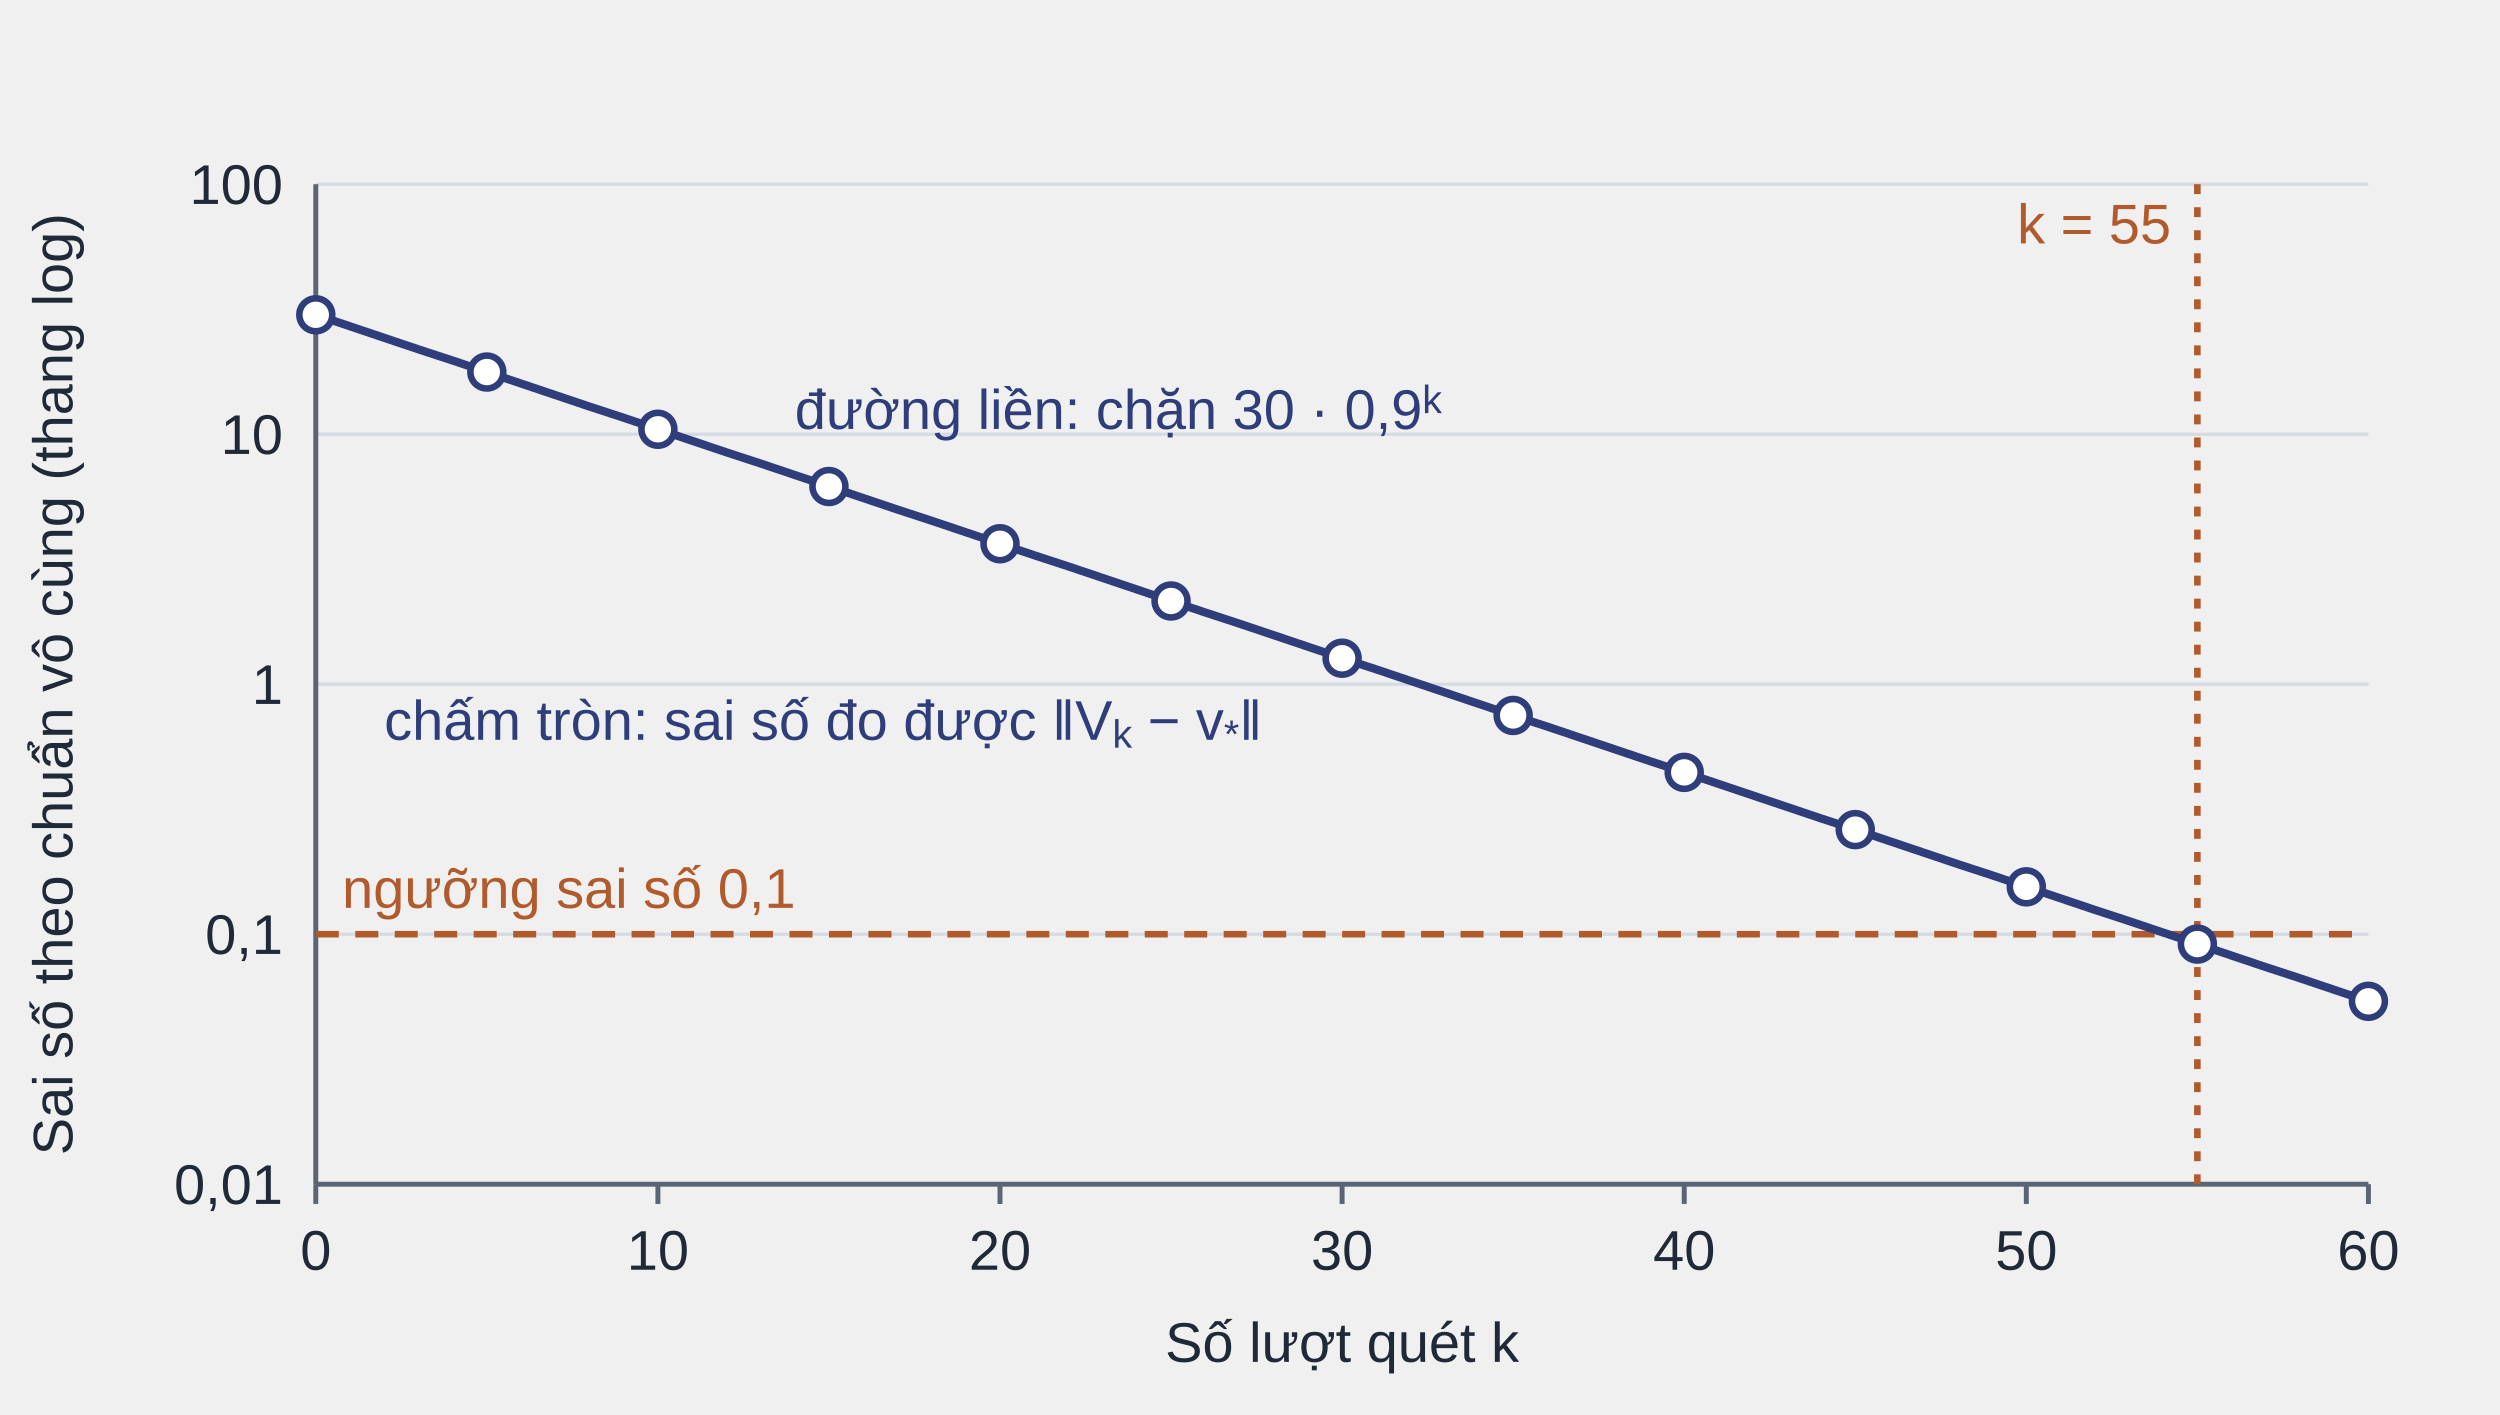
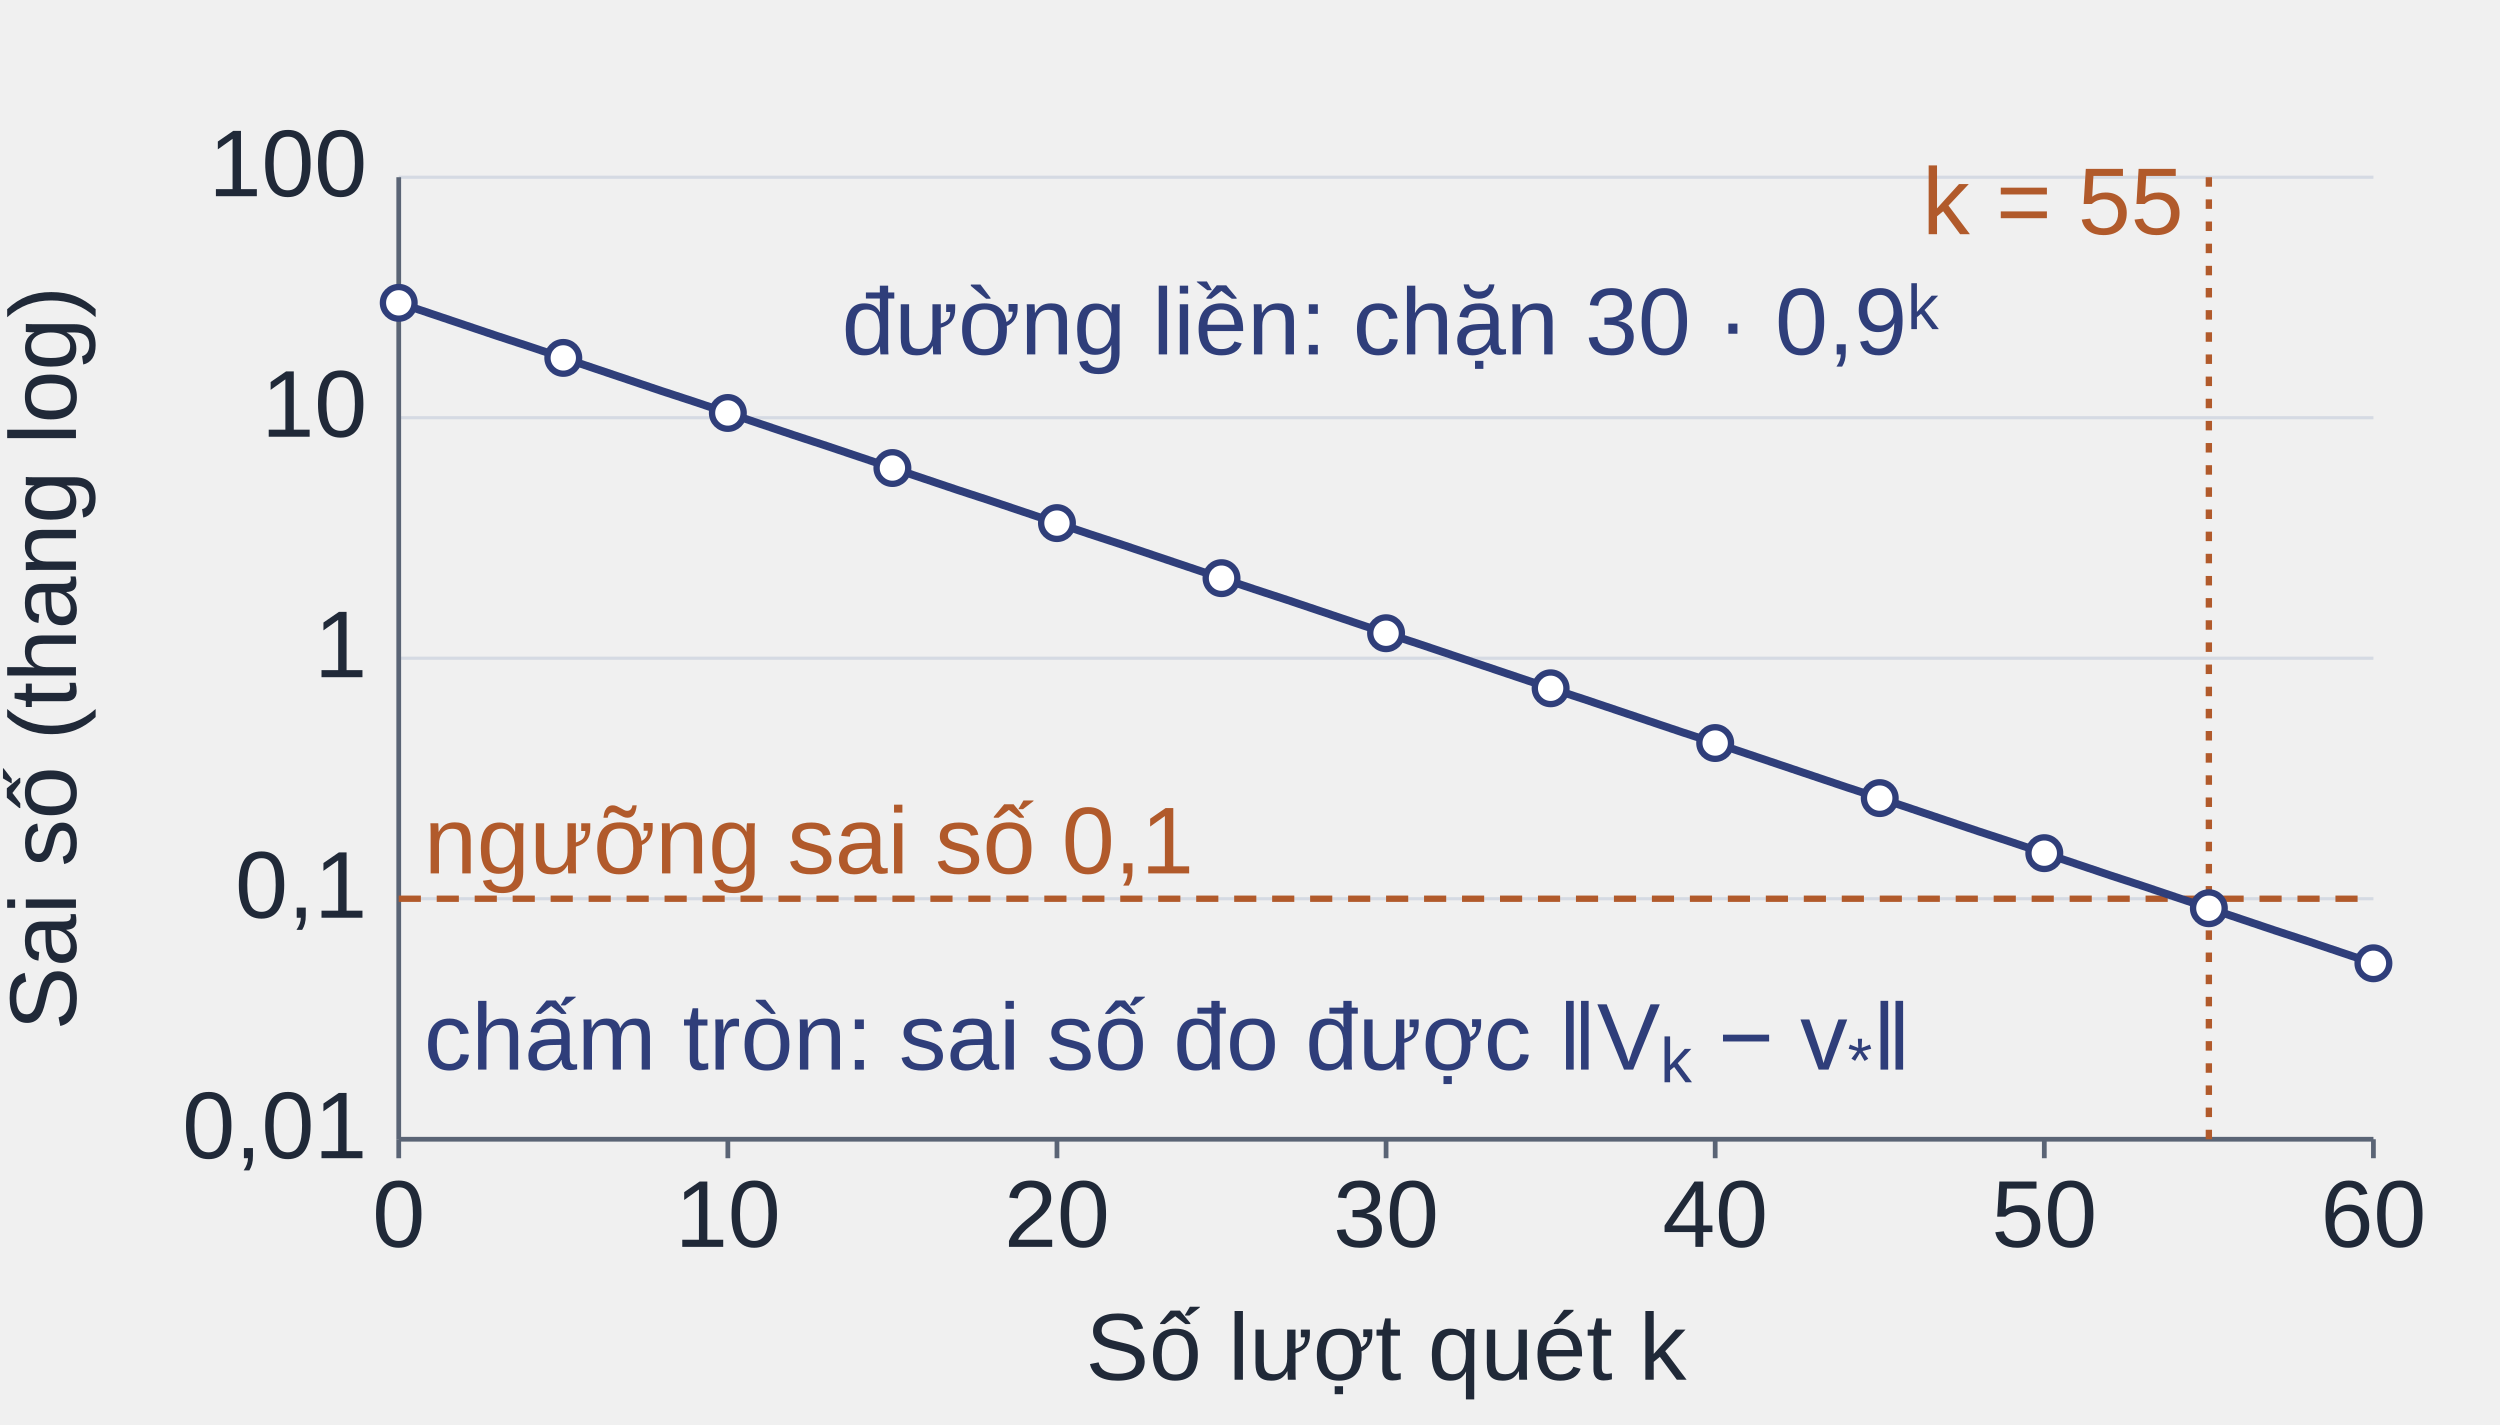
- <svg xmlns="http://www.w3.org/2000/svg" width="760" height="430" viewBox="0 0 760 430" role="img" aria-labelledby="title desc">
-   <g font-family="Arial, Helvetica, sans-serif" fill="#202938" font-size="17">
+ <svg xmlns="http://www.w3.org/2000/svg" width="790" height="450" viewBox="-30 0 790 450" role="img" aria-labelledby="title desc">
+   <g font-family="Arial, Helvetica, sans-serif" fill="#202938" font-size="30">
    <line x1="96" y1="360.0" x2="720" y2="360.0" stroke="#D5DAE3" stroke-width="1" />
    <text x="86" y="366.0" text-anchor="end">0,01</text>
    <line x1="96" y1="284.0" x2="720" y2="284.0" stroke="#D5DAE3" stroke-width="1" />
    <text x="86" y="290.0" text-anchor="end">0,1</text>
    <line x1="96" y1="208.0" x2="720" y2="208.0" stroke="#D5DAE3" stroke-width="1" />
    <text x="86" y="214.0" text-anchor="end">1</text>
    <line x1="96" y1="132.0" x2="720" y2="132.0" stroke="#D5DAE3" stroke-width="1" />
    <text x="86" y="138.0" text-anchor="end">10</text>
    <line x1="96" y1="56.0" x2="720" y2="56.0" stroke="#D5DAE3" stroke-width="1" />
    <text x="86" y="62.0" text-anchor="end">100</text>
    <line x1="96.0" y1="360" x2="96.0" y2="366" stroke="#5A6475" stroke-width="1.5" />
-     <text x="96.0" y="386" text-anchor="middle">0</text>
+     <text x="96.0" y="394" text-anchor="middle">0</text>
    <line x1="200.0" y1="360" x2="200.0" y2="366" stroke="#5A6475" stroke-width="1.5" />
-     <text x="200.0" y="386" text-anchor="middle">10</text>
+     <text x="200.0" y="394" text-anchor="middle">10</text>
    <line x1="304.0" y1="360" x2="304.0" y2="366" stroke="#5A6475" stroke-width="1.5" />
-     <text x="304.0" y="386" text-anchor="middle">20</text>
+     <text x="304.0" y="394" text-anchor="middle">20</text>
    <line x1="408.0" y1="360" x2="408.0" y2="366" stroke="#5A6475" stroke-width="1.5" />
-     <text x="408.0" y="386" text-anchor="middle">30</text>
+     <text x="408.0" y="394" text-anchor="middle">30</text>
    <line x1="512.0" y1="360" x2="512.0" y2="366" stroke="#5A6475" stroke-width="1.5" />
-     <text x="512.0" y="386" text-anchor="middle">40</text>
+     <text x="512.0" y="394" text-anchor="middle">40</text>
    <line x1="616.0" y1="360" x2="616.0" y2="366" stroke="#5A6475" stroke-width="1.5" />
-     <text x="616.0" y="386" text-anchor="middle">50</text>
+     <text x="616.0" y="394" text-anchor="middle">50</text>
    <line x1="720.0" y1="360" x2="720.0" y2="366" stroke="#5A6475" stroke-width="1.5" />
-     <text x="720.0" y="386" text-anchor="middle">60</text>
+     <text x="720.0" y="394" text-anchor="middle">60</text>
    <line x1="96" y1="360" x2="720" y2="360" stroke="#5A6475" stroke-width="1.5" />
    <line x1="96" y1="56" x2="96" y2="360" stroke="#5A6475" stroke-width="1.5" />
-     <text x="408.0" y="414" text-anchor="middle">Số lượt quét k</text>
-     <text x="22" y="208.0" text-anchor="middle" transform="rotate(-90 22 208.0)">Sai số theo chuẩn vô cùng (thang log)</text>
+     <text x="408.0" y="436" text-anchor="middle">Số lượt quét k</text>
+     <text x="-6" y="208.0" text-anchor="middle" transform="rotate(-90 -6 208.0)">Sai số (thang log)</text>
    <line x1="96" y1="284.0" x2="720" y2="284.0" stroke="#B15A2B" stroke-width="2" stroke-dasharray="7 5" />
    <text x="104" y="276.0" fill="#B15A2B">ngưỡng sai số 0,1</text>
    <line x1="668.0" y1="56" x2="668.0" y2="360" stroke="#B15A2B" stroke-width="2" stroke-dasharray="3 4" />
    <text x="660.0" y="74" text-anchor="end" fill="#B15A2B">k = 55</text>
    <polyline points="96.0,95.7 106.4,99.2 116.8,102.7 127.2,106.2 137.6,109.6 148.0,113.1 158.4,116.6 168.8,120.1 179.2,123.6 189.6,127.0 200.0,130.5 210.4,134.0 220.8,137.5 231.2,140.9 241.6,144.4 252.0,147.9 262.4,151.4 272.8,154.9 283.2,158.3 293.6,161.8 304.0,165.3 314.4,168.8 324.8,172.2 335.2,175.7 345.6,179.2 356.0,182.7 366.4,186.2 376.8,189.6 387.2,193.1 397.6,196.6 408.0,200.1 418.4,203.5 428.8,207.0 439.2,210.5 449.6,214.0 460.0,217.5 470.4,220.9 480.8,224.4 491.2,227.9 501.6,231.4 512.0,234.8 522.4,238.3 532.8,241.8 543.2,245.3 553.6,248.8 564.0,252.2 574.4,255.7 584.8,259.2 595.2,262.7 605.6,266.1 616.0,269.6 626.4,273.1 636.8,276.6 647.2,280.0 657.6,283.5 668.0,287.0 678.4,290.5 688.8,294.0 699.2,297.4 709.6,300.9 720.0,304.4" fill="none" stroke="#2F3E7A" stroke-width="2.5" />
    <circle cx="96.0" cy="95.7" r="5" fill="#FFFFFF" stroke="#2F3E7A" stroke-width="2" />
    <circle cx="148.0" cy="113.1" r="5" fill="#FFFFFF" stroke="#2F3E7A" stroke-width="2" />
    <circle cx="200.0" cy="130.5" r="5" fill="#FFFFFF" stroke="#2F3E7A" stroke-width="2" />
    <circle cx="252.0" cy="147.9" r="5" fill="#FFFFFF" stroke="#2F3E7A" stroke-width="2" />
    <circle cx="304.0" cy="165.3" r="5" fill="#FFFFFF" stroke="#2F3E7A" stroke-width="2" />
    <circle cx="356.0" cy="182.7" r="5" fill="#FFFFFF" stroke="#2F3E7A" stroke-width="2" />
    <circle cx="408.0" cy="200.1" r="5" fill="#FFFFFF" stroke="#2F3E7A" stroke-width="2" />
    <circle cx="460.0" cy="217.5" r="5" fill="#FFFFFF" stroke="#2F3E7A" stroke-width="2" />
    <circle cx="512.0" cy="234.8" r="5" fill="#FFFFFF" stroke="#2F3E7A" stroke-width="2" />
    <circle cx="564.0" cy="252.2" r="5" fill="#FFFFFF" stroke="#2F3E7A" stroke-width="2" />
    <circle cx="616.0" cy="269.6" r="5" fill="#FFFFFF" stroke="#2F3E7A" stroke-width="2" />
    <circle cx="668.0" cy="287.0" r="5" fill="#FFFFFF" stroke="#2F3E7A" stroke-width="2" />
    <circle cx="720.0" cy="304.4" r="5" fill="#FFFFFF" stroke="#2F3E7A" stroke-width="2" />
-     <text x="241.6" y="130.4" fill="#2F3E7A">đường liền: chặn 30 · 0,9<tspan baseline-shift="super" font-size="12">k</tspan>
+     <text x="236" y="112" fill="#2F3E7A">đường liền: chặn 30 · 0,9<tspan baseline-shift="super" font-size="20">k</tspan>
    </text>
-     <text x="116.8" y="224.9" fill="#2F3E7A">chấm tròn: sai số đo được ‖V<tspan baseline-shift="sub" font-size="12">k</tspan> − v<tspan baseline-shift="sub" font-size="12">*</tspan>‖</text>
+     <text x="104" y="338" fill="#2F3E7A">chấm tròn: sai số đo được ‖V<tspan baseline-shift="sub" font-size="20">k</tspan> − v<tspan baseline-shift="sub" font-size="20">*</tspan>‖</text>
  </g>
</svg>
